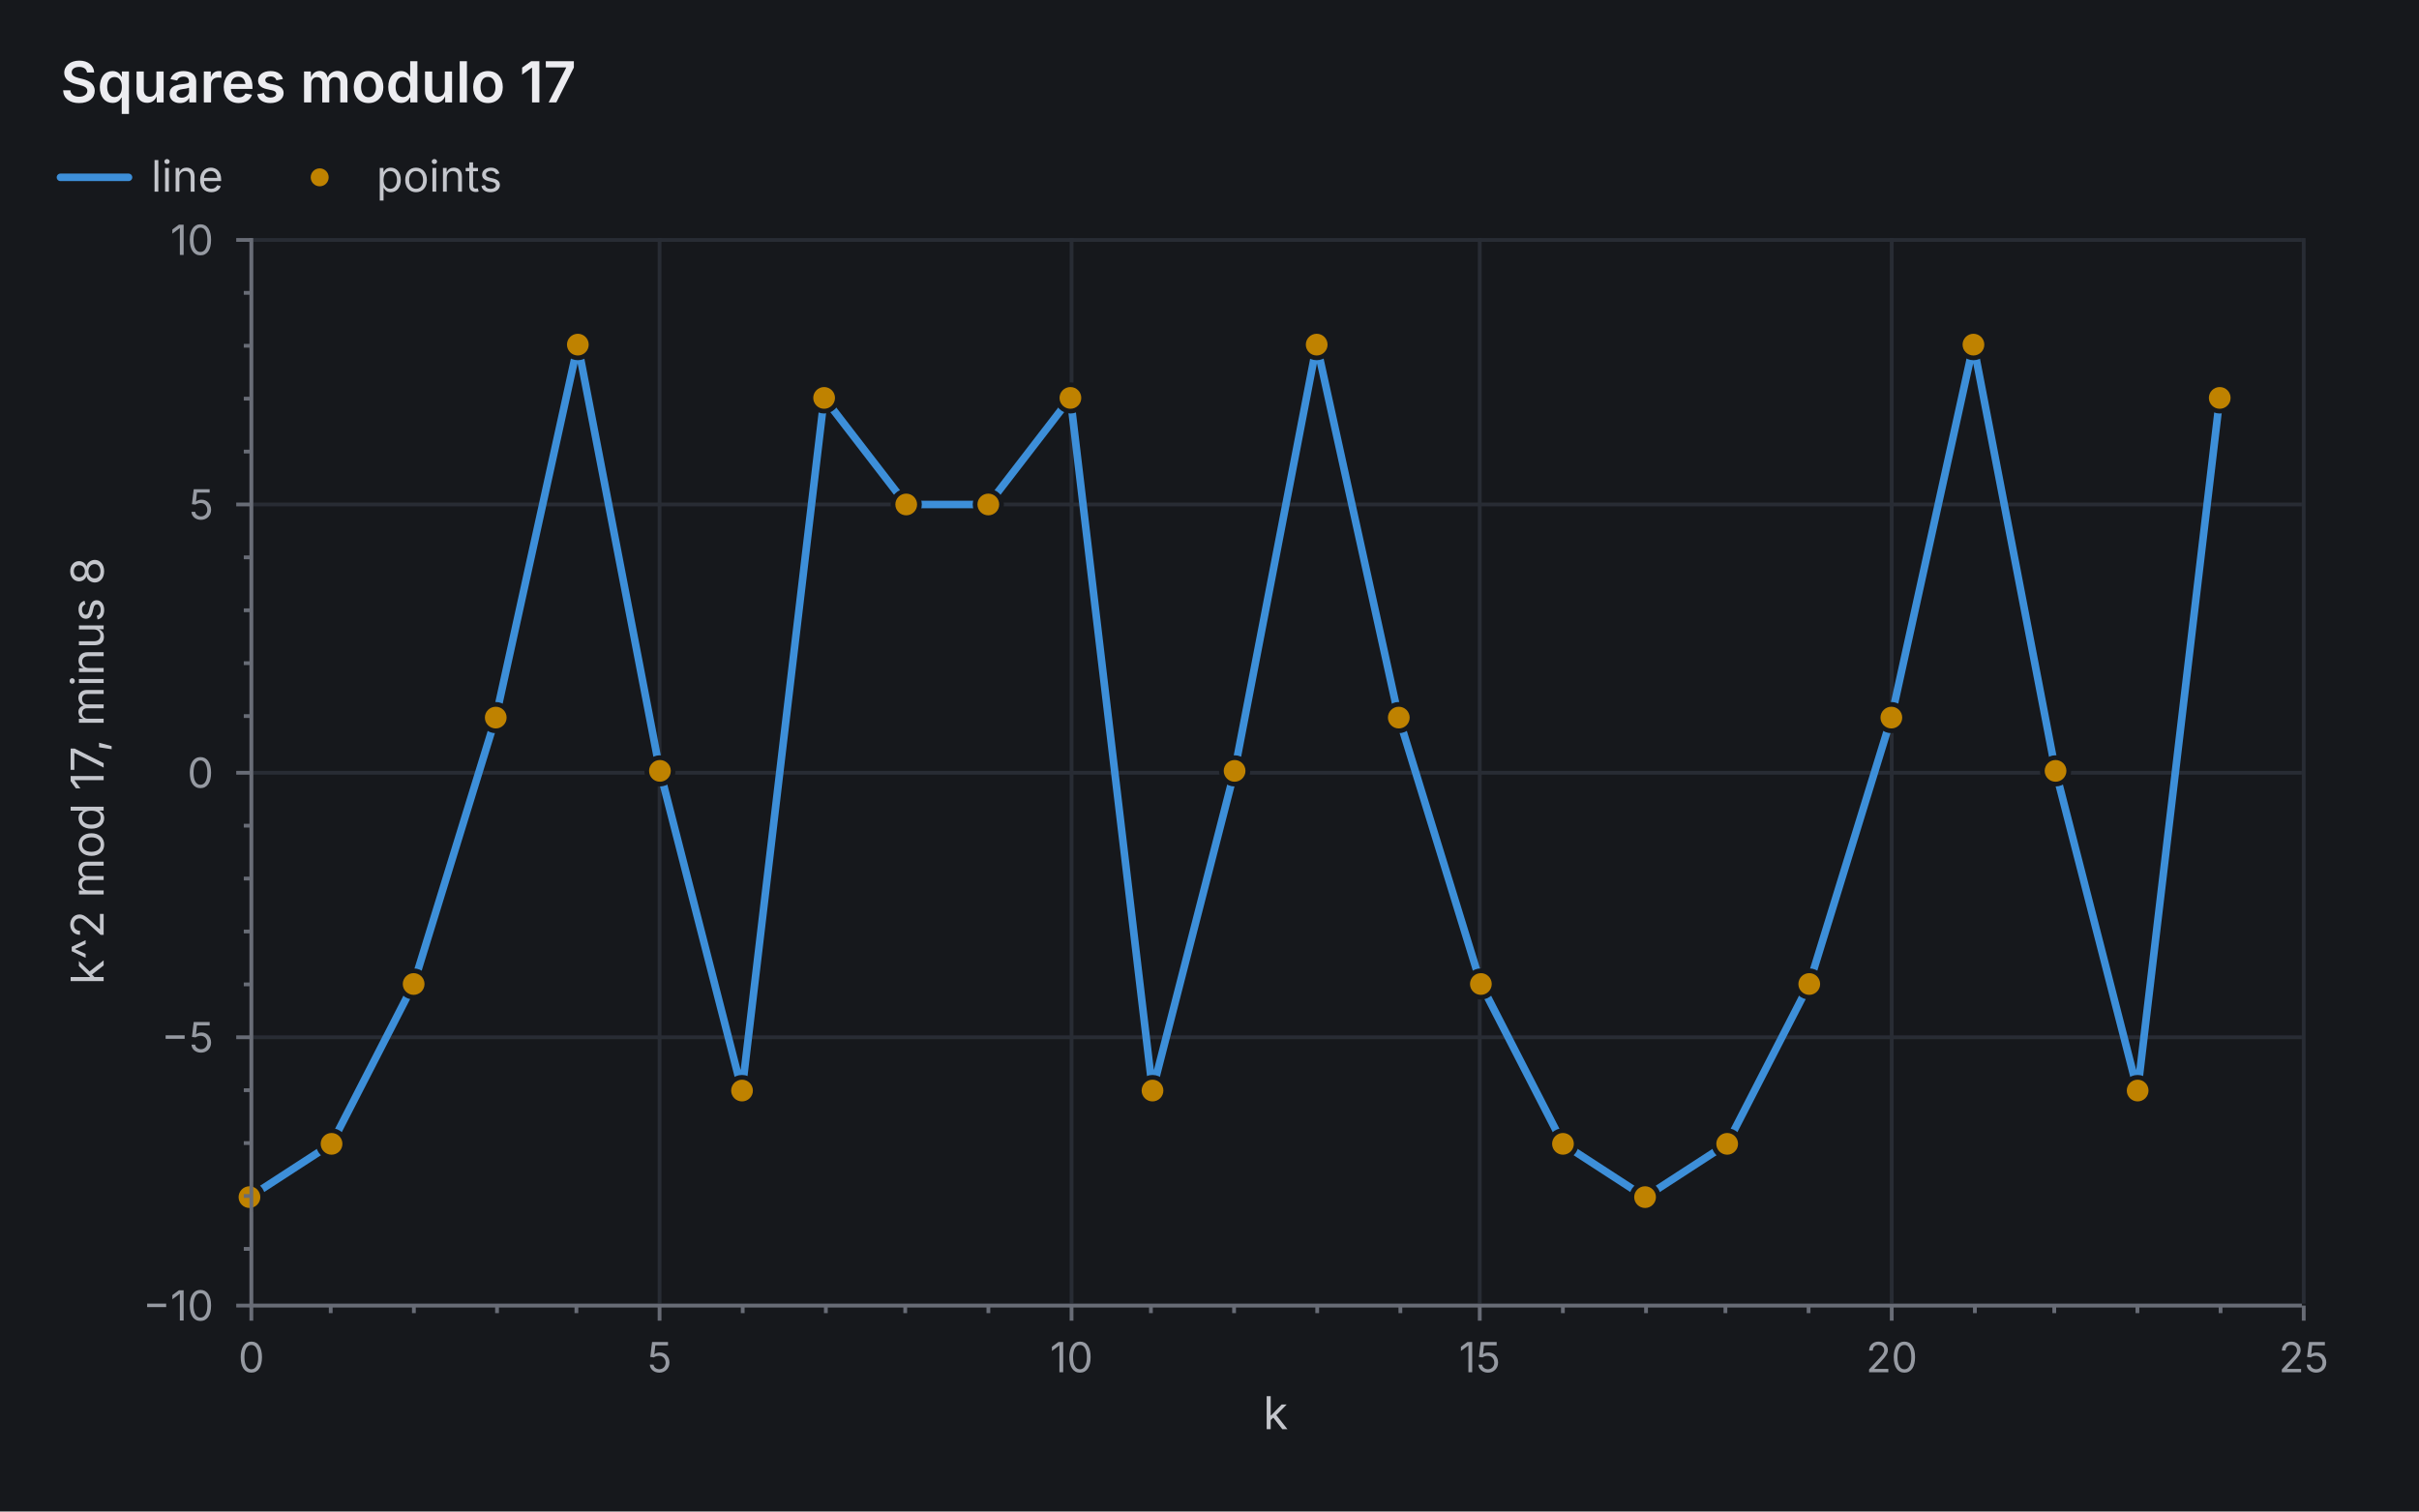
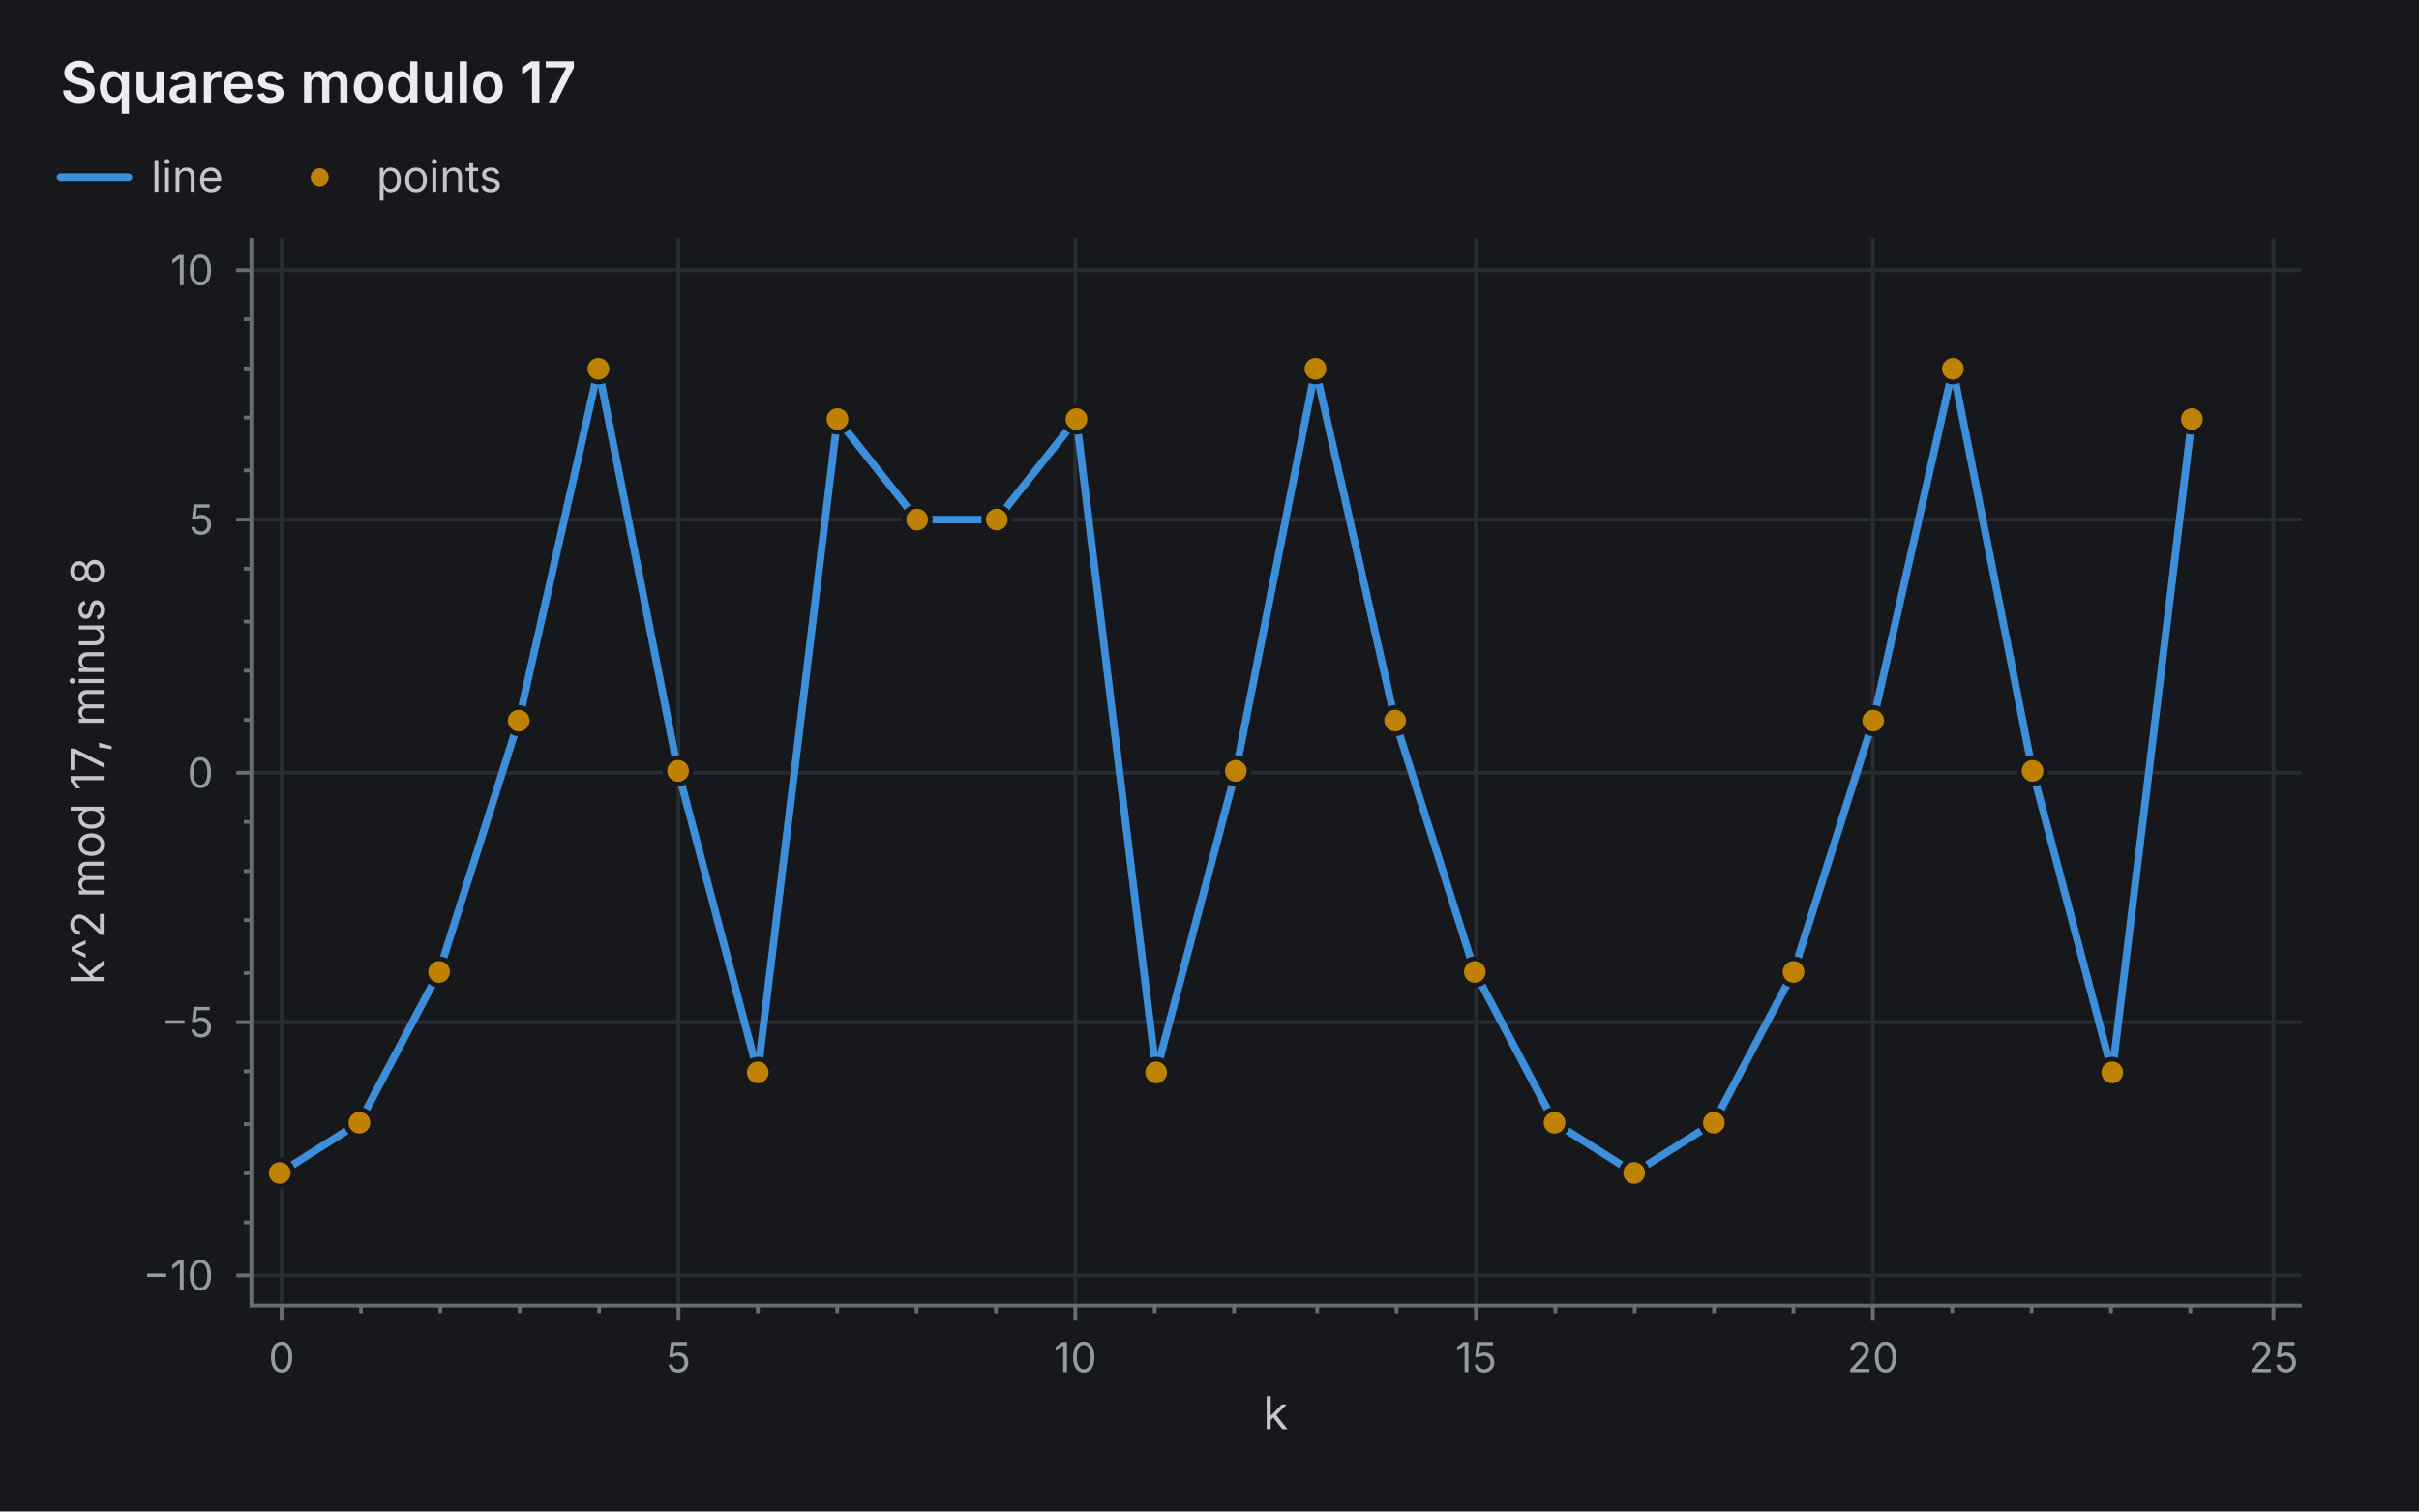
<svg xmlns="http://www.w3.org/2000/svg" width="640" height="400" viewBox="0 0 640 400">
  <defs>
    <clipPath id="c0">
      <path d="M60 57 L615 57 L615 351 L60 351 Z" />
    </clipPath>
  </defs>
  <path d="M0 0 L640 0 L640 400 L0 400 Z" fill="#16181c" />
  <text x="16" y="27.1" font-size="15" fill="#ececf0" text-anchor="start" font-family="Inter, &quot;Helvetica Neue&quot;, Helvetica, Arial, sans-serif" font-weight="600">Squares modulo 17</text>
  <path d="M16 46.93 L34 46.93" fill="none" stroke="#3d8fd9" stroke-width="2" stroke-linecap="round" />
  <text x="40" y="50.725" font-size="11.5" fill="#c4c6cc" text-anchor="start" font-family="Inter, &quot;Helvetica Neue&quot;, Helvetica, Arial, sans-serif">line</text>
  <path d="M87.58 46.93 C87.58 48.59 86.24 49.93 84.58 49.93 C82.93 49.93 81.58 48.59 81.58 46.93 C81.58 45.27 82.93 43.93 84.58 43.93 C86.24 43.93 87.58 45.27 87.58 46.93 Z" fill="#bf8200" stroke="#16181c" stroke-width="1.25" />
  <text x="99.585" y="50.725" font-size="11.5" fill="#c4c6cc" text-anchor="start" font-family="Inter, &quot;Helvetica Neue&quot;, Helvetica, Arial, sans-serif">points</text>
-   <path d="M66 345.5 L609 345.5" fill="none" stroke="#282c34" stroke-width="1" />
-   <path d="M66 274.5 L609 274.5" fill="none" stroke="#282c34" stroke-width="1" />
+   <path d="M66 337.5 L609 337.5" fill="none" stroke="#282c34" stroke-width="1" />
+   <path d="M66 270.5 L609 270.5" fill="none" stroke="#282c34" stroke-width="1" />
  <path d="M66 204.5 L609 204.5" fill="none" stroke="#282c34" stroke-width="1" />
-   <path d="M66 133.5 L609 133.5" fill="none" stroke="#282c34" stroke-width="1" />
-   <path d="M66 63.5 L609 63.5" fill="none" stroke="#282c34" stroke-width="1" />
-   <path d="M66.5 63 L66.5 345" fill="none" stroke="#282c34" stroke-width="1" />
-   <path d="M174.5 63 L174.5 345" fill="none" stroke="#282c34" stroke-width="1" />
-   <path d="M283.5 63 L283.5 345" fill="none" stroke="#282c34" stroke-width="1" />
-   <path d="M391.5 63 L391.5 345" fill="none" stroke="#282c34" stroke-width="1" />
-   <path d="M500.5 63 L500.5 345" fill="none" stroke="#282c34" stroke-width="1" />
-   <path d="M609.5 63 L609.5 345" fill="none" stroke="#282c34" stroke-width="1" />
+   <path d="M66 137.5 L609 137.5" fill="none" stroke="#282c34" stroke-width="1" />
+   <path d="M66 71.5 L609 71.5" fill="none" stroke="#282c34" stroke-width="1" />
+   <path d="M74.5 63 L74.5 345" fill="none" stroke="#282c34" stroke-width="1" />
+   <path d="M179.5 63 L179.5 345" fill="none" stroke="#282c34" stroke-width="1" />
+   <path d="M284.5 63 L284.5 345" fill="none" stroke="#282c34" stroke-width="1" />
+   <path d="M390.5 63 L390.5 345" fill="none" stroke="#282c34" stroke-width="1" />
+   <path d="M495.5 63 L495.5 345" fill="none" stroke="#282c34" stroke-width="1" />
+   <path d="M601.5 63 L601.5 345" fill="none" stroke="#282c34" stroke-width="1" />
  <g clip-path="url(#c0)">
-     <path d="M66 316.8 L87.72 302.7 L109.44 260.4 L131.16 189.9 L152.88 91.2 L174.6 204 L196.32 288.6 L218.04 105.3 L239.76 133.5 L261.48 133.5 L283.2 105.3 L304.92 288.6 L326.64 204 L348.36 91.2 L370.08 189.9 L391.8 260.4 L413.52 302.7 L435.24 316.8 L456.96 302.7 L478.68 260.4 L500.4 189.9 L522.12 91.2 L543.84 204 L565.56 288.6 L587.28 105.3" fill="none" stroke="#3d8fd9" stroke-width="2" stroke-linecap="round" stroke-linejoin="round" />
-     <path d="M69.5 316.8 C69.5 318.73 67.93 320.3 66 320.3 C64.07 320.3 62.5 318.73 62.5 316.8 C62.5 314.87 64.07 313.3 66 313.3 C67.93 313.3 69.5 314.87 69.5 316.8 Z" fill="#bf8200" stroke="#16181c" stroke-width="1.25" />
-     <path d="M91.22 302.7 C91.22 304.63 89.65 306.2 87.72 306.2 C85.79 306.2 84.22 304.63 84.22 302.7 C84.22 300.77 85.79 299.2 87.72 299.2 C89.65 299.2 91.22 300.77 91.22 302.7 Z" fill="#bf8200" stroke="#16181c" stroke-width="1.25" />
-     <path d="M112.94 260.4 C112.94 262.33 111.37 263.9 109.44 263.9 C107.51 263.9 105.94 262.33 105.94 260.4 C105.94 258.47 107.51 256.9 109.44 256.9 C111.37 256.9 112.94 258.47 112.94 260.4 Z" fill="#bf8200" stroke="#16181c" stroke-width="1.25" />
-     <path d="M134.66 189.9 C134.66 191.83 133.09 193.4 131.16 193.4 C129.23 193.4 127.66 191.83 127.66 189.9 C127.66 187.97 129.23 186.4 131.16 186.4 C133.09 186.4 134.66 187.97 134.66 189.9 Z" fill="#bf8200" stroke="#16181c" stroke-width="1.25" />
-     <path d="M156.38 91.2 C156.38 93.13 154.81 94.7 152.88 94.7 C150.95 94.7 149.38 93.13 149.38 91.2 C149.38 89.27 150.95 87.7 152.88 87.7 C154.81 87.7 156.38 89.27 156.38 91.2 Z" fill="#bf8200" stroke="#16181c" stroke-width="1.25" />
-     <path d="M178.1 204 C178.1 205.93 176.53 207.5 174.6 207.5 C172.67 207.5 171.1 205.93 171.1 204 C171.1 202.07 172.67 200.5 174.6 200.5 C176.53 200.5 178.1 202.07 178.1 204 Z" fill="#bf8200" stroke="#16181c" stroke-width="1.25" />
-     <path d="M199.82 288.6 C199.82 290.53 198.25 292.1 196.32 292.1 C194.39 292.1 192.82 290.53 192.82 288.6 C192.82 286.67 194.39 285.1 196.32 285.1 C198.25 285.1 199.82 286.67 199.82 288.6 Z" fill="#bf8200" stroke="#16181c" stroke-width="1.25" />
-     <path d="M221.54 105.3 C221.54 107.23 219.97 108.8 218.04 108.8 C216.11 108.8 214.54 107.23 214.54 105.3 C214.54 103.37 216.11 101.8 218.04 101.8 C219.97 101.8 221.54 103.37 221.54 105.3 Z" fill="#bf8200" stroke="#16181c" stroke-width="1.25" />
-     <path d="M243.26 133.5 C243.26 135.43 241.69 137 239.76 137 C237.83 137 236.26 135.43 236.26 133.5 C236.26 131.57 237.83 130 239.76 130 C241.69 130 243.26 131.57 243.26 133.5 Z" fill="#bf8200" stroke="#16181c" stroke-width="1.25" />
-     <path d="M264.98 133.5 C264.98 135.43 263.41 137 261.48 137 C259.55 137 257.98 135.43 257.98 133.5 C257.98 131.57 259.55 130 261.48 130 C263.41 130 264.98 131.57 264.98 133.5 Z" fill="#bf8200" stroke="#16181c" stroke-width="1.25" />
-     <path d="M286.7 105.3 C286.7 107.23 285.13 108.8 283.2 108.8 C281.27 108.8 279.7 107.23 279.7 105.3 C279.7 103.37 281.27 101.8 283.2 101.8 C285.13 101.8 286.7 103.37 286.7 105.3 Z" fill="#bf8200" stroke="#16181c" stroke-width="1.25" />
-     <path d="M308.42 288.6 C308.42 290.53 306.85 292.1 304.92 292.1 C302.99 292.1 301.42 290.53 301.42 288.6 C301.42 286.67 302.99 285.1 304.92 285.1 C306.85 285.1 308.42 286.67 308.42 288.6 Z" fill="#bf8200" stroke="#16181c" stroke-width="1.25" />
-     <path d="M330.14 204 C330.14 205.93 328.57 207.5 326.64 207.5 C324.71 207.5 323.14 205.93 323.14 204 C323.14 202.07 324.71 200.5 326.64 200.5 C328.57 200.5 330.14 202.07 330.14 204 Z" fill="#bf8200" stroke="#16181c" stroke-width="1.25" />
-     <path d="M351.86 91.2 C351.86 93.13 350.29 94.7 348.36 94.7 C346.43 94.7 344.86 93.13 344.86 91.2 C344.86 89.27 346.43 87.7 348.36 87.7 C350.29 87.7 351.86 89.27 351.86 91.2 Z" fill="#bf8200" stroke="#16181c" stroke-width="1.25" />
-     <path d="M373.58 189.9 C373.58 191.83 372.01 193.4 370.08 193.4 C368.15 193.4 366.58 191.83 366.58 189.9 C366.58 187.97 368.15 186.4 370.08 186.4 C372.01 186.4 373.58 187.97 373.58 189.9 Z" fill="#bf8200" stroke="#16181c" stroke-width="1.25" />
-     <path d="M395.3 260.4 C395.3 262.33 393.73 263.9 391.8 263.9 C389.87 263.9 388.3 262.33 388.3 260.4 C388.3 258.47 389.87 256.9 391.8 256.9 C393.73 256.9 395.3 258.47 395.3 260.4 Z" fill="#bf8200" stroke="#16181c" stroke-width="1.25" />
-     <path d="M417.02 302.7 C417.02 304.63 415.45 306.2 413.52 306.2 C411.59 306.2 410.02 304.63 410.02 302.7 C410.02 300.77 411.59 299.2 413.52 299.2 C415.45 299.2 417.02 300.77 417.02 302.7 Z" fill="#bf8200" stroke="#16181c" stroke-width="1.25" />
-     <path d="M438.74 316.8 C438.74 318.73 437.17 320.3 435.24 320.3 C433.31 320.3 431.74 318.73 431.74 316.8 C431.74 314.87 433.31 313.3 435.24 313.3 C437.17 313.3 438.74 314.87 438.74 316.8 Z" fill="#bf8200" stroke="#16181c" stroke-width="1.25" />
-     <path d="M460.46 302.7 C460.46 304.63 458.89 306.2 456.96 306.2 C455.03 306.2 453.46 304.63 453.46 302.7 C453.46 300.77 455.03 299.2 456.96 299.2 C458.89 299.2 460.46 300.77 460.46 302.7 Z" fill="#bf8200" stroke="#16181c" stroke-width="1.25" />
-     <path d="M482.18 260.4 C482.18 262.33 480.61 263.9 478.68 263.9 C476.75 263.9 475.18 262.33 475.18 260.4 C475.18 258.47 476.75 256.9 478.68 256.9 C480.61 256.9 482.18 258.47 482.18 260.4 Z" fill="#bf8200" stroke="#16181c" stroke-width="1.25" />
-     <path d="M503.9 189.9 C503.9 191.83 502.33 193.4 500.4 193.4 C498.47 193.4 496.9 191.83 496.9 189.9 C496.9 187.97 498.47 186.4 500.4 186.4 C502.33 186.4 503.9 187.97 503.9 189.9 Z" fill="#bf8200" stroke="#16181c" stroke-width="1.25" />
-     <path d="M525.62 91.2 C525.62 93.13 524.05 94.7 522.12 94.7 C520.19 94.7 518.62 93.13 518.62 91.2 C518.62 89.27 520.19 87.7 522.12 87.7 C524.05 87.7 525.62 89.27 525.62 91.2 Z" fill="#bf8200" stroke="#16181c" stroke-width="1.25" />
-     <path d="M547.34 204 C547.34 205.93 545.77 207.5 543.84 207.5 C541.91 207.5 540.34 205.93 540.34 204 C540.34 202.07 541.91 200.5 543.84 200.5 C545.77 200.5 547.34 202.07 547.34 204 Z" fill="#bf8200" stroke="#16181c" stroke-width="1.25" />
-     <path d="M569.06 288.6 C569.06 290.53 567.49 292.1 565.56 292.1 C563.63 292.1 562.06 290.53 562.06 288.6 C562.06 286.67 563.63 285.1 565.56 285.1 C567.49 285.1 569.06 286.67 569.06 288.6 Z" fill="#bf8200" stroke="#16181c" stroke-width="1.25" />
-     <path d="M590.78 105.3 C590.78 107.23 589.21 108.8 587.28 108.8 C585.35 108.8 583.78 107.23 583.78 105.3 C583.78 103.37 585.35 101.8 587.28 101.8 C589.21 101.8 590.78 103.37 590.78 105.3 Z" fill="#bf8200" stroke="#16181c" stroke-width="1.25" />
+     <path d="M74 310.4 L95.08 297.1 L116.16 257.2 L137.24 190.7 L158.32 97.6 L179.4 204 L200.48 283.8 L221.56 110.9 L242.64 137.5 L263.72 137.5 L284.8 110.9 L305.88 283.8 L326.96 204 L348.04 97.6 L369.12 190.7 L390.2 257.2 L411.28 297.1 L432.36 310.4 L453.44 297.1 L474.52 257.2 L495.6 190.7 L516.68 97.6 L537.76 204 L558.84 283.8 L579.92 110.9" fill="none" stroke="#3d8fd9" stroke-width="2" stroke-linecap="round" stroke-linejoin="round" />
+     <path d="M77.5 310.4 C77.5 312.33 75.93 313.9 74 313.9 C72.07 313.9 70.5 312.33 70.5 310.4 C70.5 308.47 72.07 306.9 74 306.9 C75.93 306.9 77.5 308.47 77.5 310.4 Z" fill="#bf8200" stroke="#16181c" stroke-width="1.25" />
+     <path d="M98.58 297.1 C98.58 299.03 97.01 300.6 95.08 300.6 C93.15 300.6 91.58 299.03 91.58 297.1 C91.58 295.17 93.15 293.6 95.08 293.6 C97.01 293.6 98.58 295.17 98.58 297.1 Z" fill="#bf8200" stroke="#16181c" stroke-width="1.25" />
+     <path d="M119.66 257.2 C119.66 259.13 118.09 260.7 116.16 260.7 C114.23 260.7 112.66 259.13 112.66 257.2 C112.66 255.27 114.23 253.7 116.16 253.7 C118.09 253.7 119.66 255.27 119.66 257.2 Z" fill="#bf8200" stroke="#16181c" stroke-width="1.25" />
+     <path d="M140.74 190.7 C140.74 192.63 139.17 194.2 137.24 194.2 C135.31 194.2 133.74 192.63 133.74 190.7 C133.74 188.77 135.31 187.2 137.24 187.2 C139.17 187.2 140.74 188.77 140.74 190.7 Z" fill="#bf8200" stroke="#16181c" stroke-width="1.25" />
+     <path d="M161.82 97.6 C161.82 99.53 160.25 101.1 158.32 101.1 C156.39 101.1 154.82 99.53 154.82 97.6 C154.82 95.67 156.39 94.1 158.32 94.1 C160.25 94.1 161.82 95.67 161.82 97.6 Z" fill="#bf8200" stroke="#16181c" stroke-width="1.25" />
+     <path d="M182.9 204 C182.9 205.93 181.33 207.5 179.4 207.5 C177.47 207.5 175.9 205.93 175.9 204 C175.9 202.07 177.47 200.5 179.4 200.5 C181.33 200.5 182.9 202.07 182.9 204 Z" fill="#bf8200" stroke="#16181c" stroke-width="1.25" />
+     <path d="M203.98 283.8 C203.98 285.73 202.41 287.3 200.48 287.3 C198.55 287.3 196.98 285.73 196.98 283.8 C196.98 281.87 198.55 280.3 200.48 280.3 C202.41 280.3 203.98 281.87 203.98 283.8 Z" fill="#bf8200" stroke="#16181c" stroke-width="1.25" />
+     <path d="M225.06 110.9 C225.06 112.83 223.49 114.4 221.56 114.4 C219.63 114.4 218.06 112.83 218.06 110.9 C218.06 108.97 219.63 107.4 221.56 107.4 C223.49 107.4 225.06 108.97 225.06 110.9 Z" fill="#bf8200" stroke="#16181c" stroke-width="1.25" />
+     <path d="M246.14 137.5 C246.14 139.43 244.57 141 242.64 141 C240.71 141 239.14 139.43 239.14 137.5 C239.14 135.57 240.71 134 242.64 134 C244.57 134 246.14 135.57 246.14 137.5 Z" fill="#bf8200" stroke="#16181c" stroke-width="1.25" />
+     <path d="M267.22 137.5 C267.22 139.43 265.65 141 263.72 141 C261.79 141 260.22 139.43 260.22 137.5 C260.22 135.57 261.79 134 263.72 134 C265.65 134 267.22 135.57 267.22 137.5 Z" fill="#bf8200" stroke="#16181c" stroke-width="1.25" />
+     <path d="M288.3 110.9 C288.3 112.83 286.73 114.4 284.8 114.4 C282.87 114.4 281.3 112.83 281.3 110.9 C281.3 108.97 282.87 107.4 284.8 107.4 C286.73 107.4 288.3 108.97 288.3 110.9 Z" fill="#bf8200" stroke="#16181c" stroke-width="1.25" />
+     <path d="M309.38 283.8 C309.38 285.73 307.81 287.3 305.88 287.3 C303.95 287.3 302.38 285.73 302.38 283.8 C302.38 281.87 303.95 280.3 305.88 280.3 C307.81 280.3 309.38 281.87 309.38 283.8 Z" fill="#bf8200" stroke="#16181c" stroke-width="1.25" />
+     <path d="M330.46 204 C330.46 205.93 328.89 207.5 326.96 207.5 C325.03 207.5 323.46 205.93 323.46 204 C323.46 202.07 325.03 200.5 326.96 200.5 C328.89 200.5 330.46 202.07 330.46 204 Z" fill="#bf8200" stroke="#16181c" stroke-width="1.25" />
+     <path d="M351.54 97.6 C351.54 99.53 349.97 101.1 348.04 101.1 C346.11 101.1 344.54 99.53 344.54 97.6 C344.54 95.67 346.11 94.1 348.04 94.1 C349.97 94.1 351.54 95.67 351.54 97.6 Z" fill="#bf8200" stroke="#16181c" stroke-width="1.25" />
+     <path d="M372.62 190.7 C372.62 192.63 371.05 194.2 369.12 194.2 C367.19 194.2 365.62 192.63 365.62 190.7 C365.62 188.77 367.19 187.2 369.12 187.2 C371.05 187.2 372.62 188.77 372.62 190.7 Z" fill="#bf8200" stroke="#16181c" stroke-width="1.25" />
+     <path d="M393.7 257.2 C393.7 259.13 392.13 260.7 390.2 260.7 C388.27 260.7 386.7 259.13 386.7 257.2 C386.7 255.27 388.27 253.7 390.2 253.7 C392.13 253.7 393.7 255.27 393.7 257.2 Z" fill="#bf8200" stroke="#16181c" stroke-width="1.25" />
+     <path d="M414.78 297.1 C414.78 299.03 413.21 300.6 411.28 300.6 C409.35 300.6 407.78 299.03 407.78 297.1 C407.78 295.17 409.35 293.6 411.28 293.6 C413.21 293.6 414.78 295.17 414.78 297.1 Z" fill="#bf8200" stroke="#16181c" stroke-width="1.25" />
+     <path d="M435.86 310.4 C435.86 312.33 434.29 313.9 432.36 313.9 C430.43 313.9 428.86 312.33 428.86 310.4 C428.86 308.47 430.43 306.9 432.36 306.9 C434.29 306.9 435.86 308.47 435.86 310.4 Z" fill="#bf8200" stroke="#16181c" stroke-width="1.25" />
+     <path d="M456.94 297.1 C456.94 299.03 455.37 300.6 453.44 300.6 C451.51 300.6 449.94 299.03 449.94 297.1 C449.94 295.17 451.51 293.6 453.44 293.6 C455.37 293.6 456.94 295.17 456.94 297.1 Z" fill="#bf8200" stroke="#16181c" stroke-width="1.25" />
+     <path d="M478.02 257.2 C478.02 259.13 476.45 260.7 474.52 260.7 C472.59 260.7 471.02 259.13 471.02 257.2 C471.02 255.27 472.59 253.7 474.52 253.7 C476.45 253.7 478.02 255.27 478.02 257.2 Z" fill="#bf8200" stroke="#16181c" stroke-width="1.25" />
+     <path d="M499.1 190.7 C499.1 192.63 497.53 194.2 495.6 194.2 C493.67 194.2 492.1 192.63 492.1 190.7 C492.1 188.77 493.67 187.2 495.6 187.2 C497.53 187.2 499.1 188.77 499.1 190.7 Z" fill="#bf8200" stroke="#16181c" stroke-width="1.25" />
+     <path d="M520.18 97.6 C520.18 99.53 518.61 101.1 516.68 101.1 C514.75 101.1 513.18 99.53 513.18 97.6 C513.18 95.67 514.75 94.1 516.68 94.1 C518.61 94.1 520.18 95.67 520.18 97.6 Z" fill="#bf8200" stroke="#16181c" stroke-width="1.25" />
+     <path d="M541.26 204 C541.26 205.93 539.69 207.5 537.76 207.5 C535.83 207.5 534.26 205.93 534.26 204 C534.26 202.07 535.83 200.5 537.76 200.5 C539.69 200.5 541.26 202.07 541.26 204 Z" fill="#bf8200" stroke="#16181c" stroke-width="1.25" />
+     <path d="M562.34 283.8 C562.34 285.73 560.77 287.3 558.84 287.3 C556.91 287.3 555.34 285.73 555.34 283.8 C555.34 281.87 556.91 280.3 558.84 280.3 C560.77 280.3 562.34 281.87 562.34 283.8 Z" fill="#bf8200" stroke="#16181c" stroke-width="1.25" />
+     <path d="M583.42 110.9 C583.42 112.83 581.85 114.4 579.92 114.4 C577.99 114.4 576.42 112.83 576.42 110.9 C576.42 108.97 577.99 107.4 579.92 107.4 C581.85 107.4 583.42 108.97 583.42 110.9 Z" fill="#bf8200" stroke="#16181c" stroke-width="1.25" />
  </g>
  <path d="M66 345.5 L609 345.5" fill="none" stroke="#686c76" stroke-width="1" />
  <path d="M66.5 63 L66.5 345.5" fill="none" stroke="#686c76" stroke-width="1" />
-   <text x="66.5" y="363.14" font-size="11" fill="#969aa2" text-anchor="middle" font-family="Inter, &quot;Helvetica Neue&quot;, Helvetica, Arial, sans-serif">0</text>
-   <text x="174.5" y="363.14" font-size="11" fill="#969aa2" text-anchor="middle" font-family="Inter, &quot;Helvetica Neue&quot;, Helvetica, Arial, sans-serif">5</text>
-   <text x="283.5" y="363.14" font-size="11" fill="#969aa2" text-anchor="middle" font-family="Inter, &quot;Helvetica Neue&quot;, Helvetica, Arial, sans-serif">10</text>
-   <text x="391.5" y="363.14" font-size="11" fill="#969aa2" text-anchor="middle" font-family="Inter, &quot;Helvetica Neue&quot;, Helvetica, Arial, sans-serif">15</text>
-   <text x="500.5" y="363.14" font-size="11" fill="#969aa2" text-anchor="middle" font-family="Inter, &quot;Helvetica Neue&quot;, Helvetica, Arial, sans-serif">20</text>
-   <text x="609.5" y="363.14" font-size="11" fill="#969aa2" text-anchor="middle" font-family="Inter, &quot;Helvetica Neue&quot;, Helvetica, Arial, sans-serif">25</text>
-   <text x="56.5" y="349.46" font-size="11" fill="#969aa2" text-anchor="end" font-family="Inter, &quot;Helvetica Neue&quot;, Helvetica, Arial, sans-serif">−10</text>
-   <text x="56.5" y="278.46" font-size="11" fill="#969aa2" text-anchor="end" font-family="Inter, &quot;Helvetica Neue&quot;, Helvetica, Arial, sans-serif">−5</text>
+   <text x="74.5" y="363.14" font-size="11" fill="#969aa2" text-anchor="middle" font-family="Inter, &quot;Helvetica Neue&quot;, Helvetica, Arial, sans-serif">0</text>
+   <text x="179.5" y="363.14" font-size="11" fill="#969aa2" text-anchor="middle" font-family="Inter, &quot;Helvetica Neue&quot;, Helvetica, Arial, sans-serif">5</text>
+   <text x="284.5" y="363.14" font-size="11" fill="#969aa2" text-anchor="middle" font-family="Inter, &quot;Helvetica Neue&quot;, Helvetica, Arial, sans-serif">10</text>
+   <text x="390.5" y="363.14" font-size="11" fill="#969aa2" text-anchor="middle" font-family="Inter, &quot;Helvetica Neue&quot;, Helvetica, Arial, sans-serif">15</text>
+   <text x="495.5" y="363.14" font-size="11" fill="#969aa2" text-anchor="middle" font-family="Inter, &quot;Helvetica Neue&quot;, Helvetica, Arial, sans-serif">20</text>
+   <text x="601.5" y="363.14" font-size="11" fill="#969aa2" text-anchor="middle" font-family="Inter, &quot;Helvetica Neue&quot;, Helvetica, Arial, sans-serif">25</text>
+   <text x="56.5" y="341.46" font-size="11" fill="#969aa2" text-anchor="end" font-family="Inter, &quot;Helvetica Neue&quot;, Helvetica, Arial, sans-serif">−10</text>
+   <text x="56.5" y="274.46" font-size="11" fill="#969aa2" text-anchor="end" font-family="Inter, &quot;Helvetica Neue&quot;, Helvetica, Arial, sans-serif">−5</text>
  <text x="56.5" y="208.46" font-size="11" fill="#969aa2" text-anchor="end" font-family="Inter, &quot;Helvetica Neue&quot;, Helvetica, Arial, sans-serif">0</text>
-   <text x="56.5" y="137.46" font-size="11" fill="#969aa2" text-anchor="end" font-family="Inter, &quot;Helvetica Neue&quot;, Helvetica, Arial, sans-serif">5</text>
-   <text x="56.5" y="67.46" font-size="11" fill="#969aa2" text-anchor="end" font-family="Inter, &quot;Helvetica Neue&quot;, Helvetica, Arial, sans-serif">10</text>
-   <path d="M66.5 345.5 L66.5 349.5 M174.5 345.5 L174.5 349.5 M283.5 345.5 L283.5 349.5 M391.5 345.5 L391.5 349.5 M500.5 345.5 L500.5 349.5 M609.5 345.5 L609.5 349.5 M87.5 345.5 L87.5 347.5 M109.5 345.5 L109.5 347.5 M131.5 345.5 L131.5 347.5 M152.5 345.5 L152.5 347.5 M196.5 345.5 L196.5 347.5 M218.5 345.5 L218.5 347.5 M239.5 345.5 L239.5 347.5 M261.5 345.5 L261.5 347.5 M304.5 345.5 L304.5 347.5 M326.5 345.5 L326.5 347.5 M348.5 345.5 L348.5 347.5 M370.5 345.5 L370.5 347.5 M413.5 345.5 L413.5 347.5 M435.5 345.5 L435.5 347.5 M456.5 345.5 L456.5 347.5 M478.5 345.5 L478.5 347.5 M522.5 345.5 L522.5 347.5 M543.5 345.5 L543.5 347.5 M565.5 345.5 L565.5 347.5 M587.5 345.5 L587.5 347.5 M62.5 345.5 L66.5 345.5 M62.5 274.5 L66.5 274.5 M62.5 204.5 L66.5 204.5 M62.5 133.5 L66.5 133.5 M62.5 63.5 L66.5 63.5 M64.5 330.5 L66.5 330.5 M64.5 316.5 L66.5 316.5 M64.5 302.5 L66.5 302.5 M64.5 288.5 L66.5 288.5 M64.5 260.5 L66.5 260.5 M64.5 246.5 L66.5 246.5 M64.5 232.5 L66.5 232.5 M64.5 218.5 L66.5 218.5 M64.5 189.5 L66.5 189.5 M64.5 175.5 L66.5 175.5 M64.5 161.5 L66.5 161.5 M64.5 147.5 L66.5 147.5 M64.5 119.5 L66.5 119.5 M64.5 105.5 L66.5 105.5 M64.5 91.5 L66.5 91.5 M64.5 77.5 L66.5 77.5" fill="none" stroke="#686c76" stroke-width="1" />
+   <text x="56.5" y="141.46" font-size="11" fill="#969aa2" text-anchor="end" font-family="Inter, &quot;Helvetica Neue&quot;, Helvetica, Arial, sans-serif">5</text>
+   <text x="56.5" y="75.46" font-size="11" fill="#969aa2" text-anchor="end" font-family="Inter, &quot;Helvetica Neue&quot;, Helvetica, Arial, sans-serif">10</text>
+   <path d="M74.5 345.5 L74.5 349.5 M179.5 345.5 L179.5 349.5 M284.5 345.5 L284.5 349.5 M390.5 345.5 L390.5 349.5 M495.5 345.5 L495.5 349.5 M601.5 345.5 L601.5 349.5 M95.5 345.5 L95.5 347.5 M116.5 345.5 L116.5 347.5 M137.5 345.5 L137.5 347.5 M158.5 345.5 L158.5 347.5 M200.5 345.5 L200.5 347.5 M221.5 345.5 L221.5 347.5 M242.5 345.5 L242.5 347.5 M263.5 345.5 L263.5 347.5 M305.5 345.5 L305.5 347.5 M326.5 345.5 L326.5 347.5 M348.5 345.5 L348.5 347.5 M369.5 345.5 L369.5 347.5 M411.5 345.5 L411.5 347.5 M432.5 345.5 L432.5 347.5 M453.5 345.5 L453.5 347.5 M474.5 345.5 L474.5 347.5 M516.5 345.5 L516.5 347.5 M537.5 345.5 L537.5 347.5 M558.5 345.5 L558.5 347.5 M579.5 345.5 L579.5 347.5 M62.5 337.5 L66.5 337.5 M62.5 270.5 L66.5 270.5 M62.5 204.5 L66.5 204.5 M62.5 137.5 L66.5 137.5 M62.5 71.5 L66.5 71.5 M64.5 323.5 L66.5 323.5 M64.5 310.5 L66.5 310.5 M64.5 297.5 L66.5 297.5 M64.5 283.5 L66.5 283.5 M64.5 257.5 L66.5 257.5 M64.5 243.5 L66.5 243.5 M64.5 230.5 L66.5 230.5 M64.5 217.5 L66.5 217.5 M64.5 190.5 L66.5 190.5 M64.5 177.5 L66.5 177.5 M64.5 164.5 L66.5 164.5 M64.5 150.5 L66.5 150.5 M64.5 124.5 L66.5 124.5 M64.5 110.5 L66.5 110.5 M64.5 97.5 L66.5 97.5 M64.5 84.5 L66.5 84.5" fill="none" stroke="#686c76" stroke-width="1" />
  <text x="337.5" y="378.22" font-size="12" fill="#c4c6cc" text-anchor="middle" font-family="Inter, &quot;Helvetica Neue&quot;, Helvetica, Arial, sans-serif">k</text>
  <text x="27.422" y="204" font-size="12" fill="#c4c6cc" text-anchor="middle" font-family="Inter, &quot;Helvetica Neue&quot;, Helvetica, Arial, sans-serif" transform="rotate(-90 27.422 204)">k^2 mod 17, minus 8</text>
</svg>
